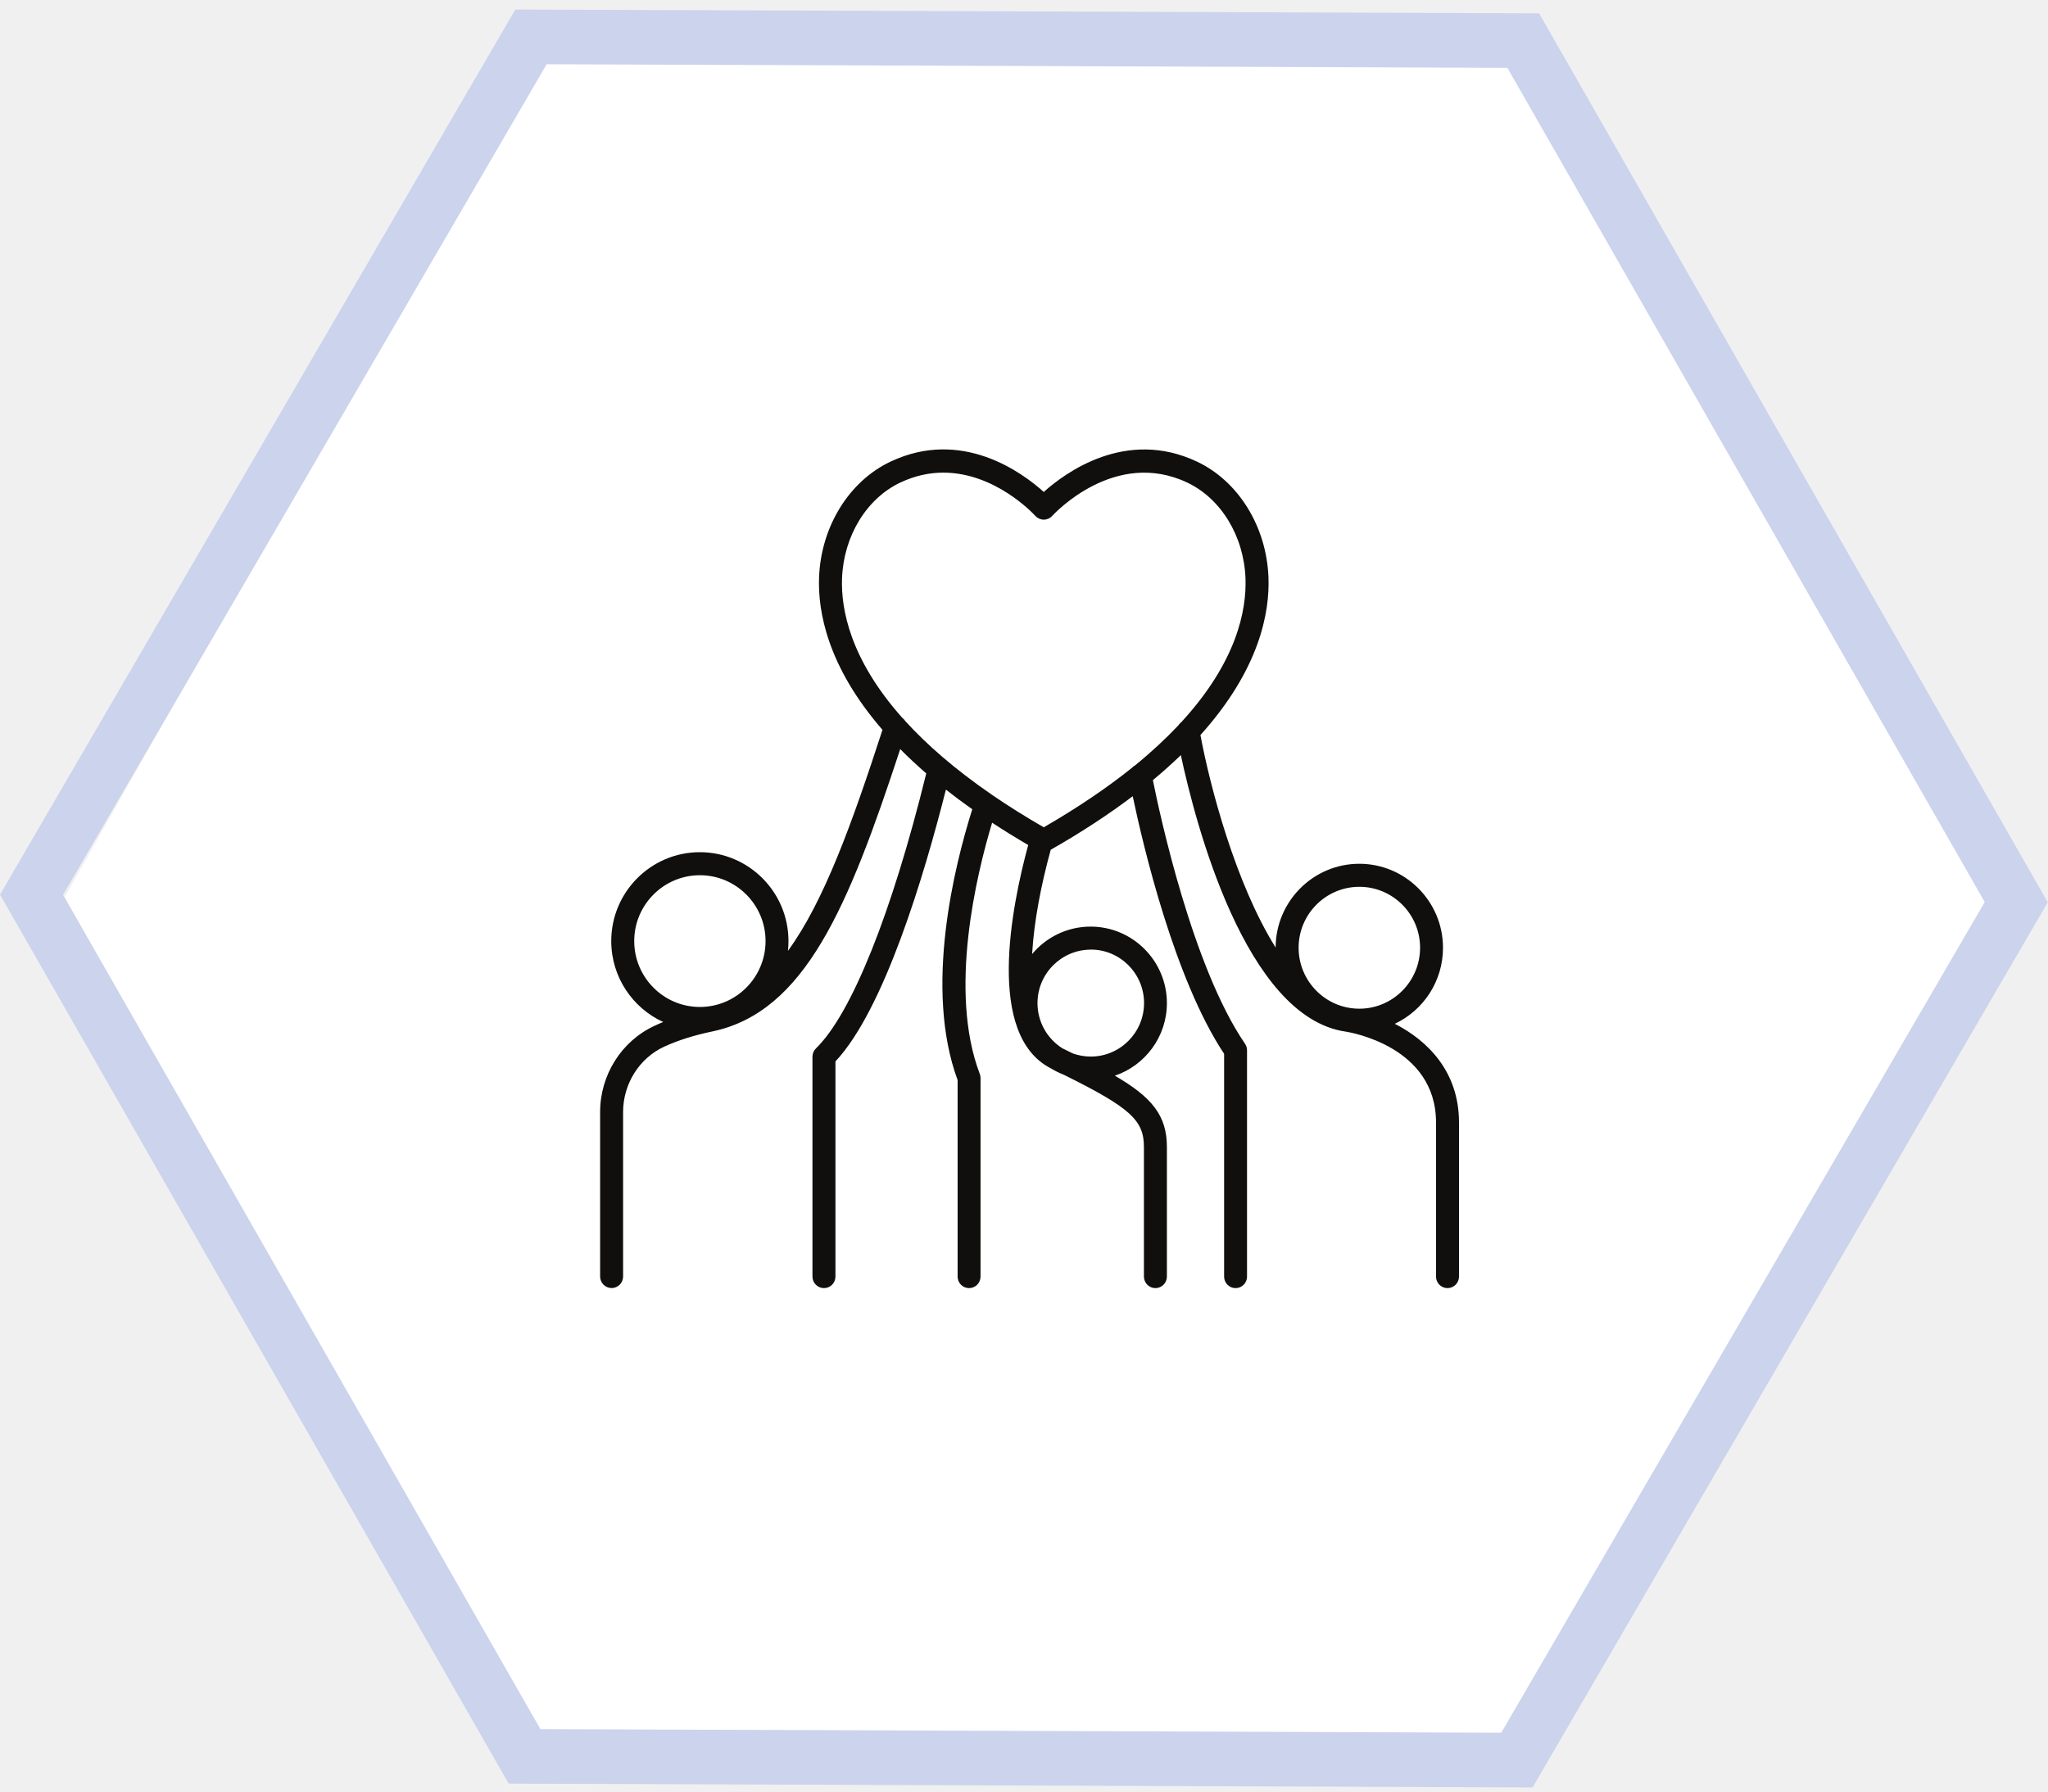
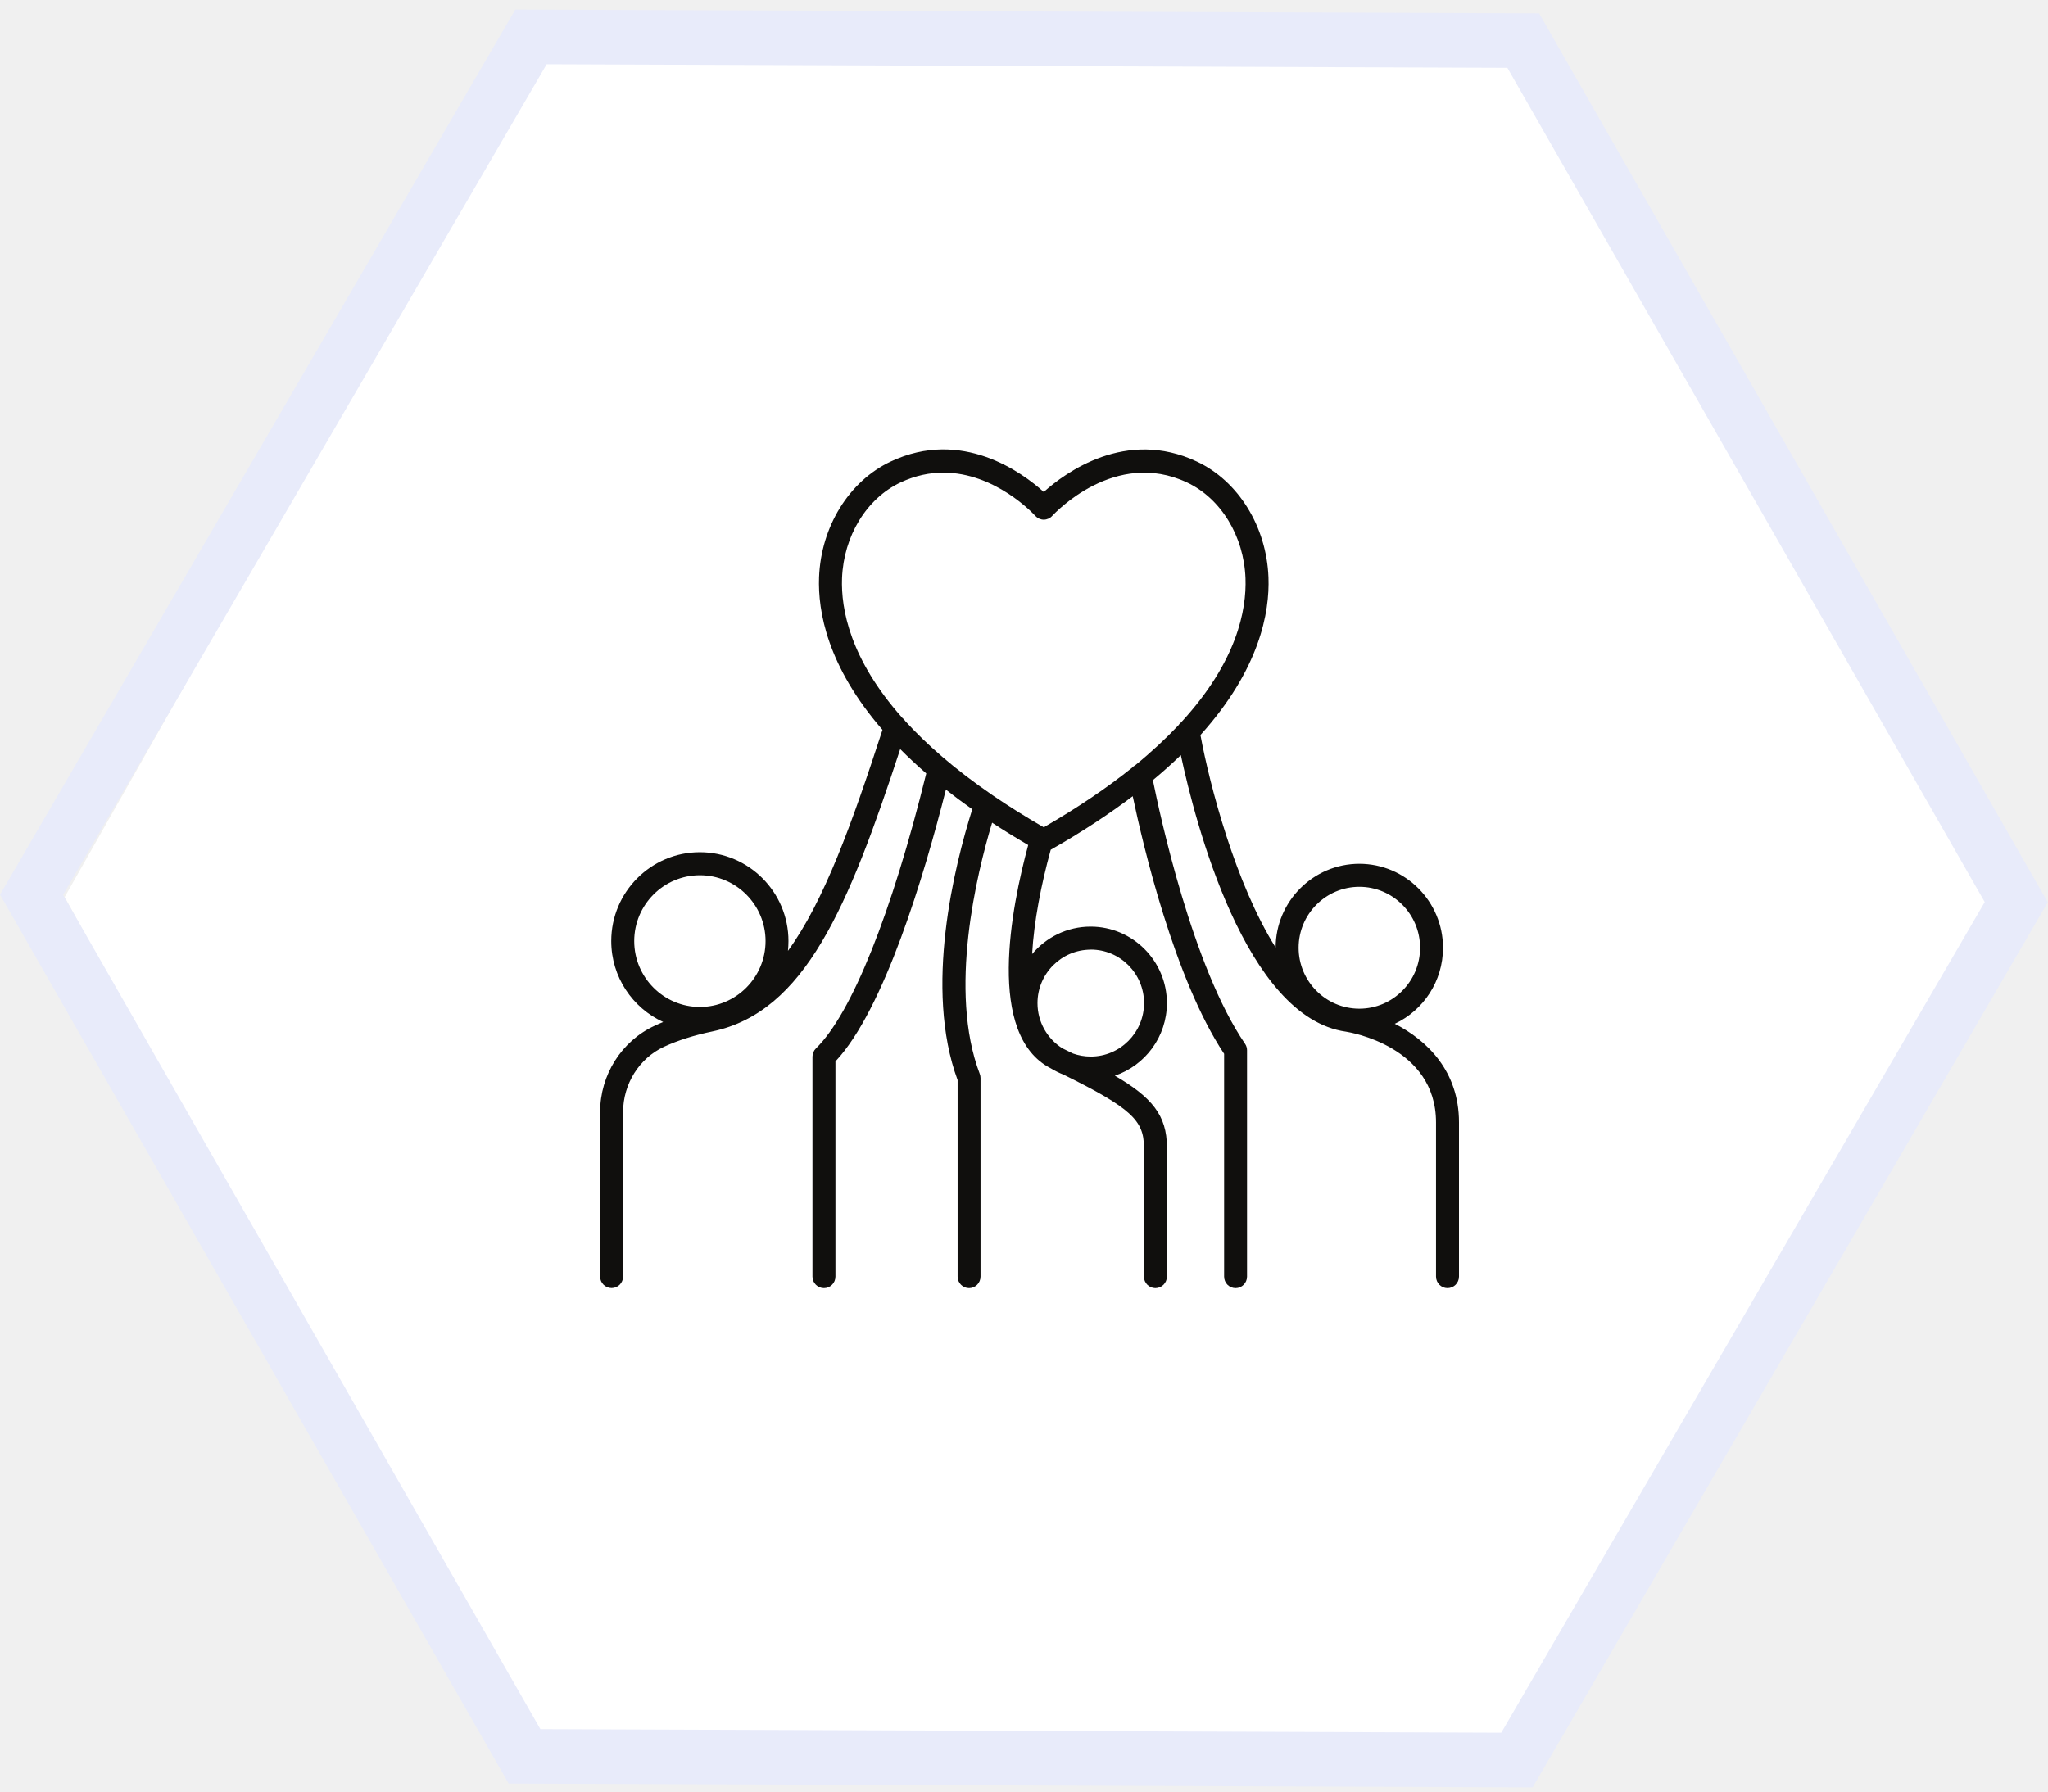
<svg xmlns="http://www.w3.org/2000/svg" width="32mm" height="28mm" viewBox="0 0 32 28" version="1.1" id="svg82366">
  <defs id="defs82363" />
  <g id="layer1" transform="translate(-57.01422,-143.8995)">
    <path fill="#f0f0f8" d="m 88.352,158.119 -7.671,13.531 -15.165,-0.1 -7.491,-13.631 7.671,-13.531 15.165,0.1 7.491,13.631" fill-opacity="1" fill-rule="nonzero" id="path322-40-9-8-4" style="fill:#ffffff;fill-opacity:1;stroke-width:0.387" />
-     <path stroke-linecap="round" fill="none" stroke-linejoin="miter" d="m 80.716,171.407 -15.506,-0.058 -7.703,-13.466 7.804,-13.407 15.504,0.058 7.703,13.465 z m 0,0" stroke="#000000" stroke-width="0.853" stroke-opacity="1" stroke-miterlimit="4" id="path98838" style="stroke:#cbd3ed;stroke-opacity:1" />
+     <path stroke-linecap="round" fill="none" stroke-linejoin="miter" d="m 80.716,171.407 -15.506,-0.058 -7.703,-13.466 7.804,-13.407 15.504,0.058 7.703,13.465 z m 0,0" stroke="#000000" stroke-width="0.853" stroke-opacity="1" stroke-miterlimit="4" id="path98838" style="stroke:#e8ebfa;stroke-opacity:1" />
    <path fill="#100f0d" d="m 74.743,155.865 c -0.015,0.008 -0.028,0.019 -0.039,0.032 -0.378,0.303 -0.832,0.615 -1.381,0.932 -0.288,-0.166 -0.55,-0.331 -0.789,-0.494 -0.008,-0.007 -0.017,-0.013 -0.026,-0.018 -0.577,-0.397 -1.016,-0.783 -1.348,-1.147 -0.012,-0.02 -0.027,-0.036 -0.046,-0.05 -0.818,-0.92 -0.961,-1.701 -0.943,-2.183 0.025,-0.66 0.384,-1.248 0.913,-1.497 0.234,-0.11 0.459,-0.154 0.67,-0.154 0.808,0 1.406,0.641 1.437,0.676 0.034,0.037 0.082,0.059 0.132,0.059 0.05,0 0.099,-0.022 0.132,-0.059 0.04,-0.043 0.981,-1.052 2.107,-0.522 0.529,0.249 0.888,0.837 0.913,1.497 0.018,0.494 -0.132,1.302 -1.004,2.25 -0.018,0.013 -0.032,0.029 -0.044,0.048 -0.193,0.204 -0.419,0.416 -0.684,0.632 z m -0.685,2.875 c 0.459,0 0.832,0.375 0.832,0.836 0,0.461 -0.374,0.836 -0.832,0.836 -0.098,0 -0.192,-0.017 -0.279,-0.048 -0.053,-0.027 -0.108,-0.053 -0.165,-0.081 -0.234,-0.148 -0.389,-0.409 -0.389,-0.706 0,-0.461 0.374,-0.836 0.833,-0.836 z m -7.134,-0.133 c 0,-0.567 0.46,-1.029 1.026,-1.029 0.566,0 1.026,0.462 1.026,1.029 0,0.568 -0.46,1.03 -1.026,1.03 -0.566,0 -1.026,-0.462 -1.026,-1.03 z m 11.33,-0.848 c 0.523,0 0.949,0.427 0.949,0.952 0,0.525 -0.426,0.953 -0.949,0.953 -0.524,0 -0.949,-0.428 -0.949,-0.953 0,-0.525 0.426,-0.952 0.949,-0.952 z m 0.556,2.14 c 0.444,-0.21 0.751,-0.663 0.751,-1.187 0,-0.724 -0.587,-1.313 -1.307,-1.313 -0.72,0 -1.306,0.587 -1.308,1.309 -0.627,-1 -1.027,-2.524 -1.175,-3.321 0.925,-1.027 1.084,-1.918 1.063,-2.464 -0.03,-0.794 -0.47,-1.505 -1.119,-1.81 -1.108,-0.522 -2.053,0.171 -2.392,0.475 -0.338,-0.305 -1.28,-0.999 -2.392,-0.475 -0.649,0.305 -1.089,1.016 -1.119,1.81 -0.02,0.532 0.13,1.39 0.991,2.383 -0.478,1.468 -0.912,2.678 -1.477,3.454 0.005,-0.05 0.008,-0.101 0.008,-0.153 0,-0.766 -0.621,-1.389 -1.385,-1.389 -0.763,0 -1.384,0.623 -1.384,1.389 0,0.562 0.334,1.047 0.812,1.265 -0.046,0.019 -0.092,0.038 -0.135,0.059 -0.517,0.239 -0.851,0.768 -0.851,1.349 v 2.57 c 0,0.099 0.081,0.18 0.18,0.18 0.099,0 0.179,-0.081 0.179,-0.18 v -2.57 c 0,-0.44 0.252,-0.842 0.641,-1.022 0.211,-0.097 0.465,-0.179 0.756,-0.239 1.445,-0.306 2.122,-1.94 2.933,-4.412 0.124,0.125 0.26,0.252 0.407,0.38 -0.54,2.192 -1.168,3.757 -1.723,4.297 -0.035,0.034 -0.055,0.081 -0.055,0.13 v 3.437 c 0,0.099 0.081,0.18 0.18,0.18 0.099,0 0.179,-0.081 0.179,-0.18 v -3.363 c 0.762,-0.811 1.388,-2.912 1.726,-4.248 0.129,0.102 0.266,0.204 0.412,0.307 -0.279,0.884 -0.758,2.8 -0.229,4.233 v 3.071 c 0,0.099 0.08,0.18 0.179,0.18 0.099,0 0.179,-0.081 0.179,-0.18 v -3.104 c 0,-0.022 -0.004,-0.043 -0.012,-0.064 -0.494,-1.297 -0.048,-3.127 0.193,-3.926 0.176,0.116 0.364,0.232 0.564,0.349 -0.265,0.975 -0.662,2.971 0.353,3.49 0.063,0.038 0.13,0.072 0.2,0.099 1.049,0.519 1.255,0.715 1.255,1.131 v 2.025 c 0,0.099 0.081,0.18 0.179,0.18 0.099,0 0.18,-0.081 0.18,-0.18 v -2.025 c 0,-0.494 -0.235,-0.778 -0.813,-1.115 0.472,-0.16 0.813,-0.608 0.813,-1.134 0,-0.66 -0.535,-1.196 -1.192,-1.196 -0.367,0 -0.695,0.167 -0.914,0.429 0.029,-0.508 0.14,-1.083 0.291,-1.63 0.494,-0.281 0.917,-0.562 1.281,-0.837 0.161,0.767 0.651,2.856 1.428,4.026 v 3.482 c 0,0.099 0.08,0.18 0.179,0.18 0.099,0 0.179,-0.081 0.179,-0.18 v -3.538 c 0,-0.036 -0.011,-0.072 -0.032,-0.102 -0.819,-1.196 -1.333,-3.589 -1.439,-4.119 0.159,-0.132 0.304,-0.263 0.437,-0.391 0.223,1.042 1.006,4.101 2.58,4.322 0.057,0.009 1.407,0.229 1.407,1.418 v 2.41 c 0,0.099 0.081,0.18 0.179,0.18 0.099,0 0.18,-0.081 0.18,-0.18 v -2.41 c 0,-0.8 -0.497,-1.283 -1.005,-1.542" fill-opacity="1" fill-rule="nonzero" id="path81444" style="stroke-width:0.353" />
  </g>
</svg>
